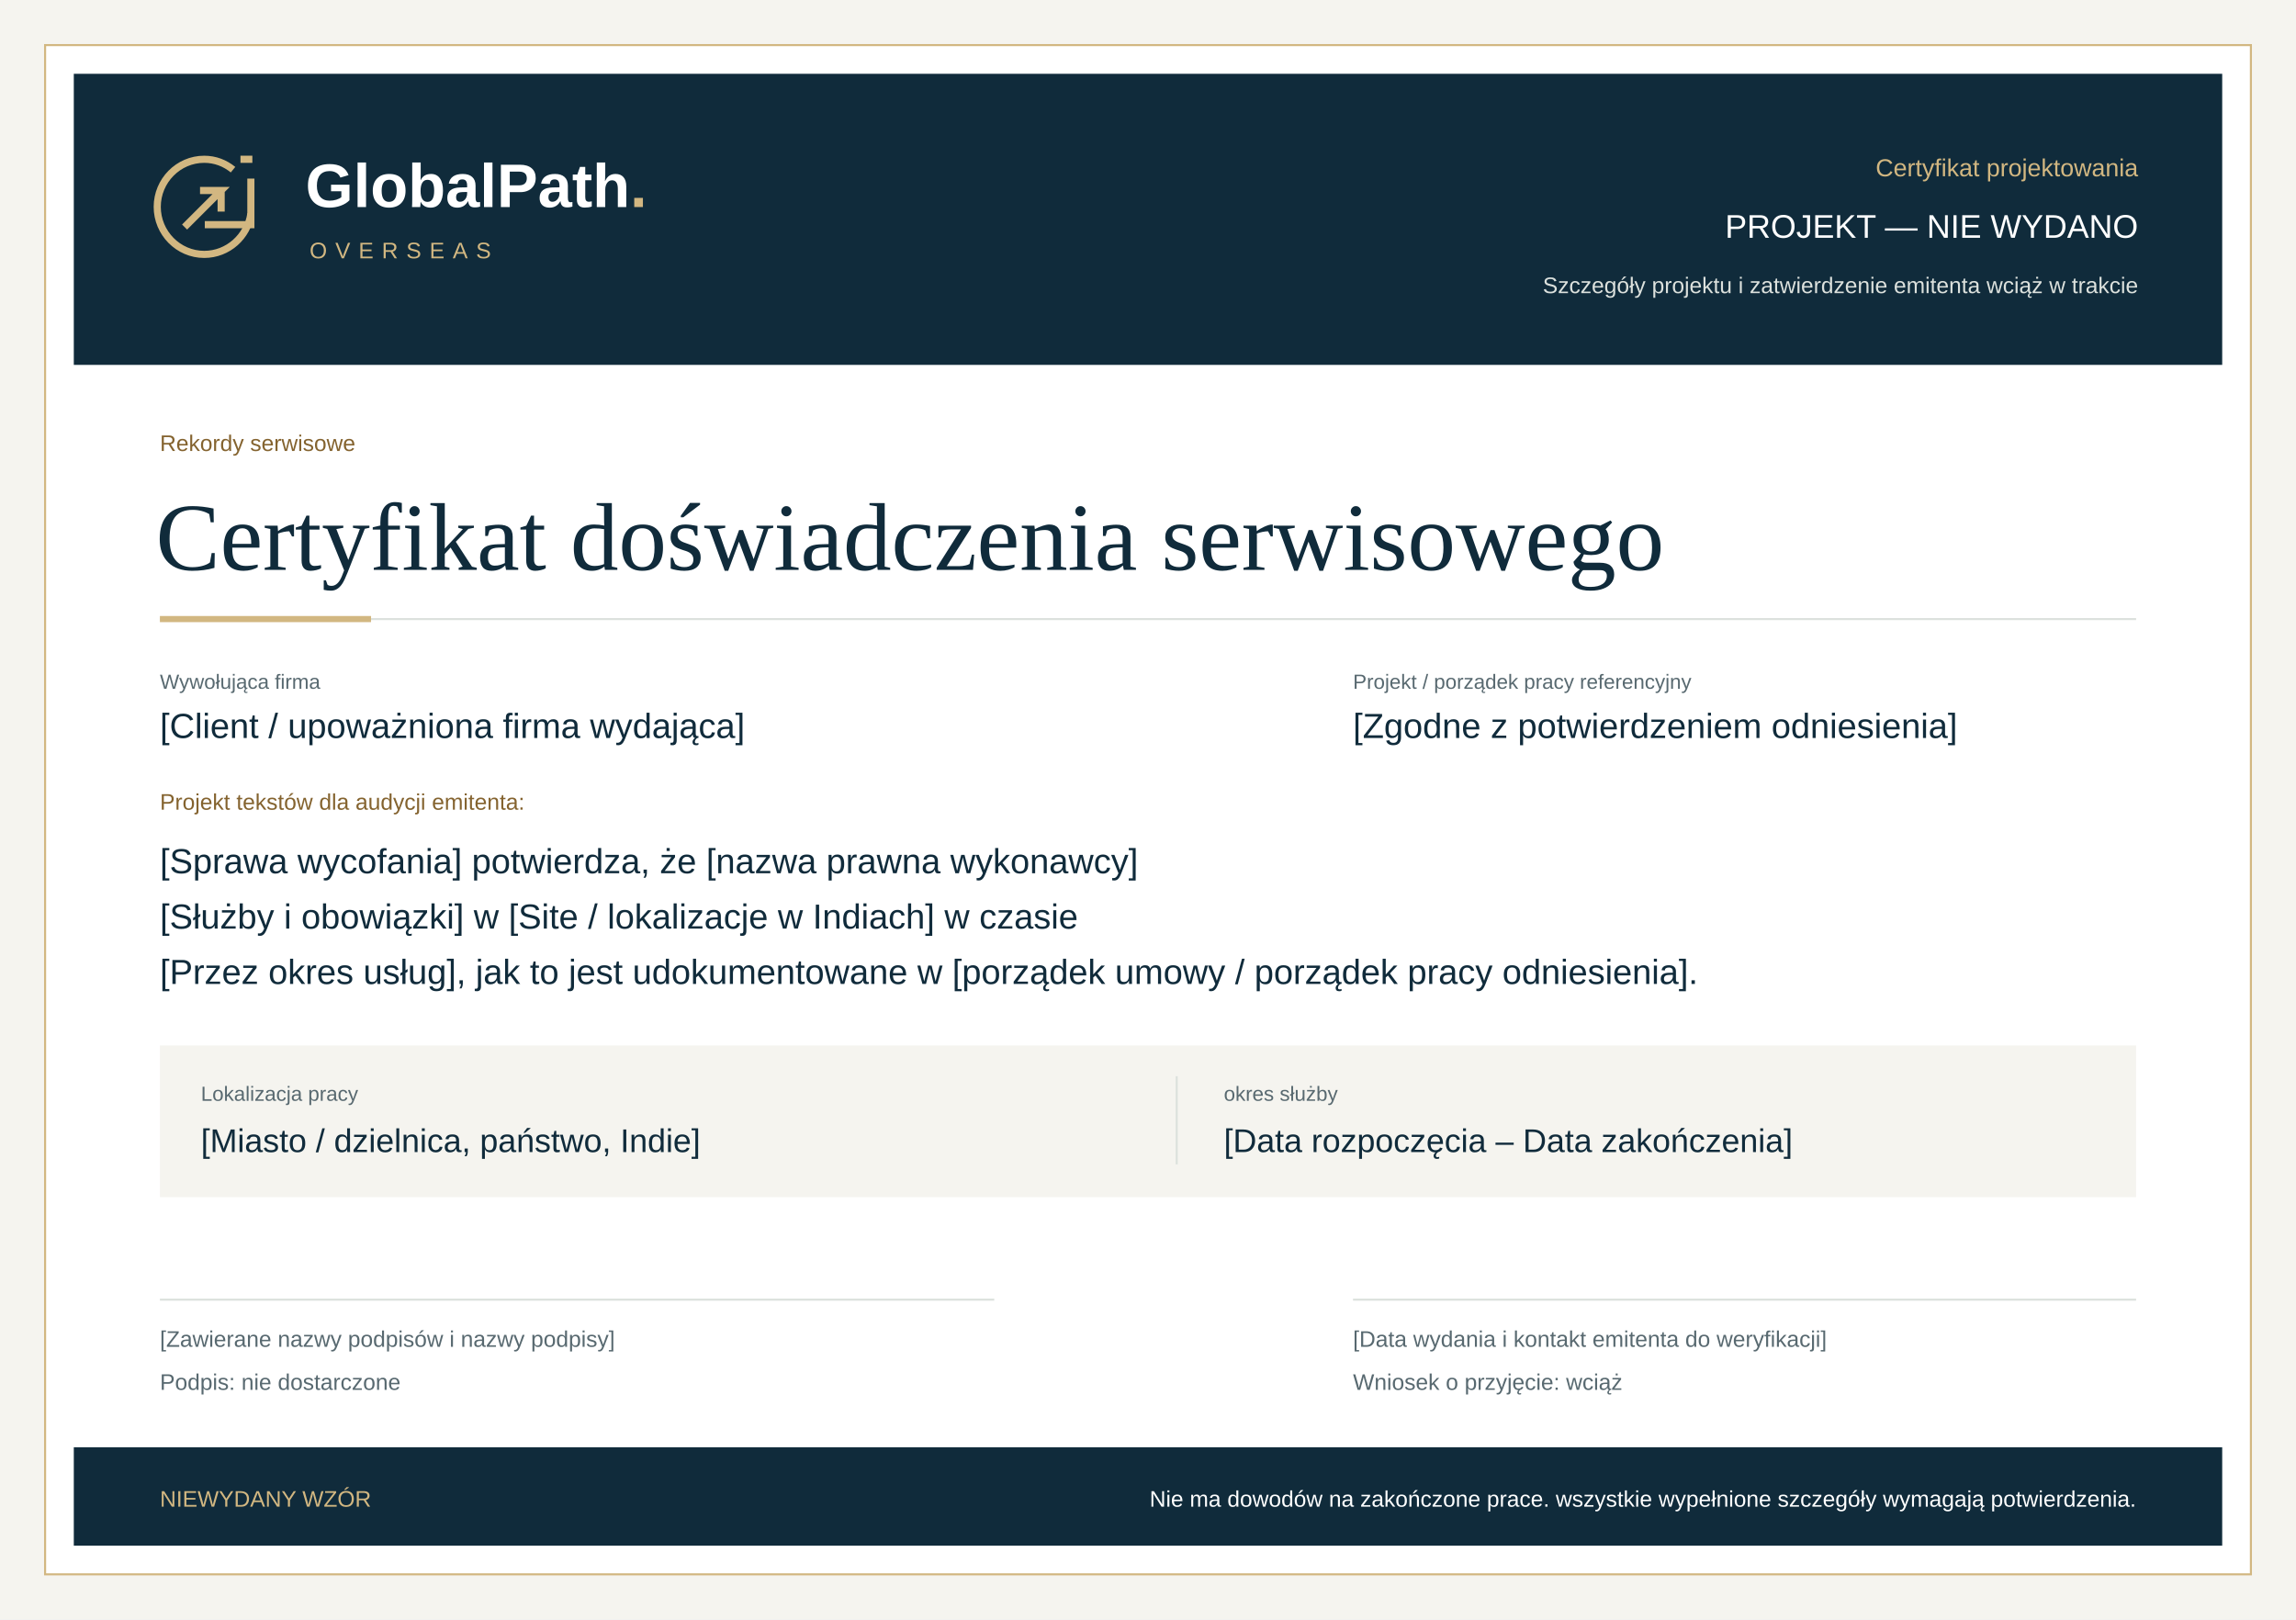
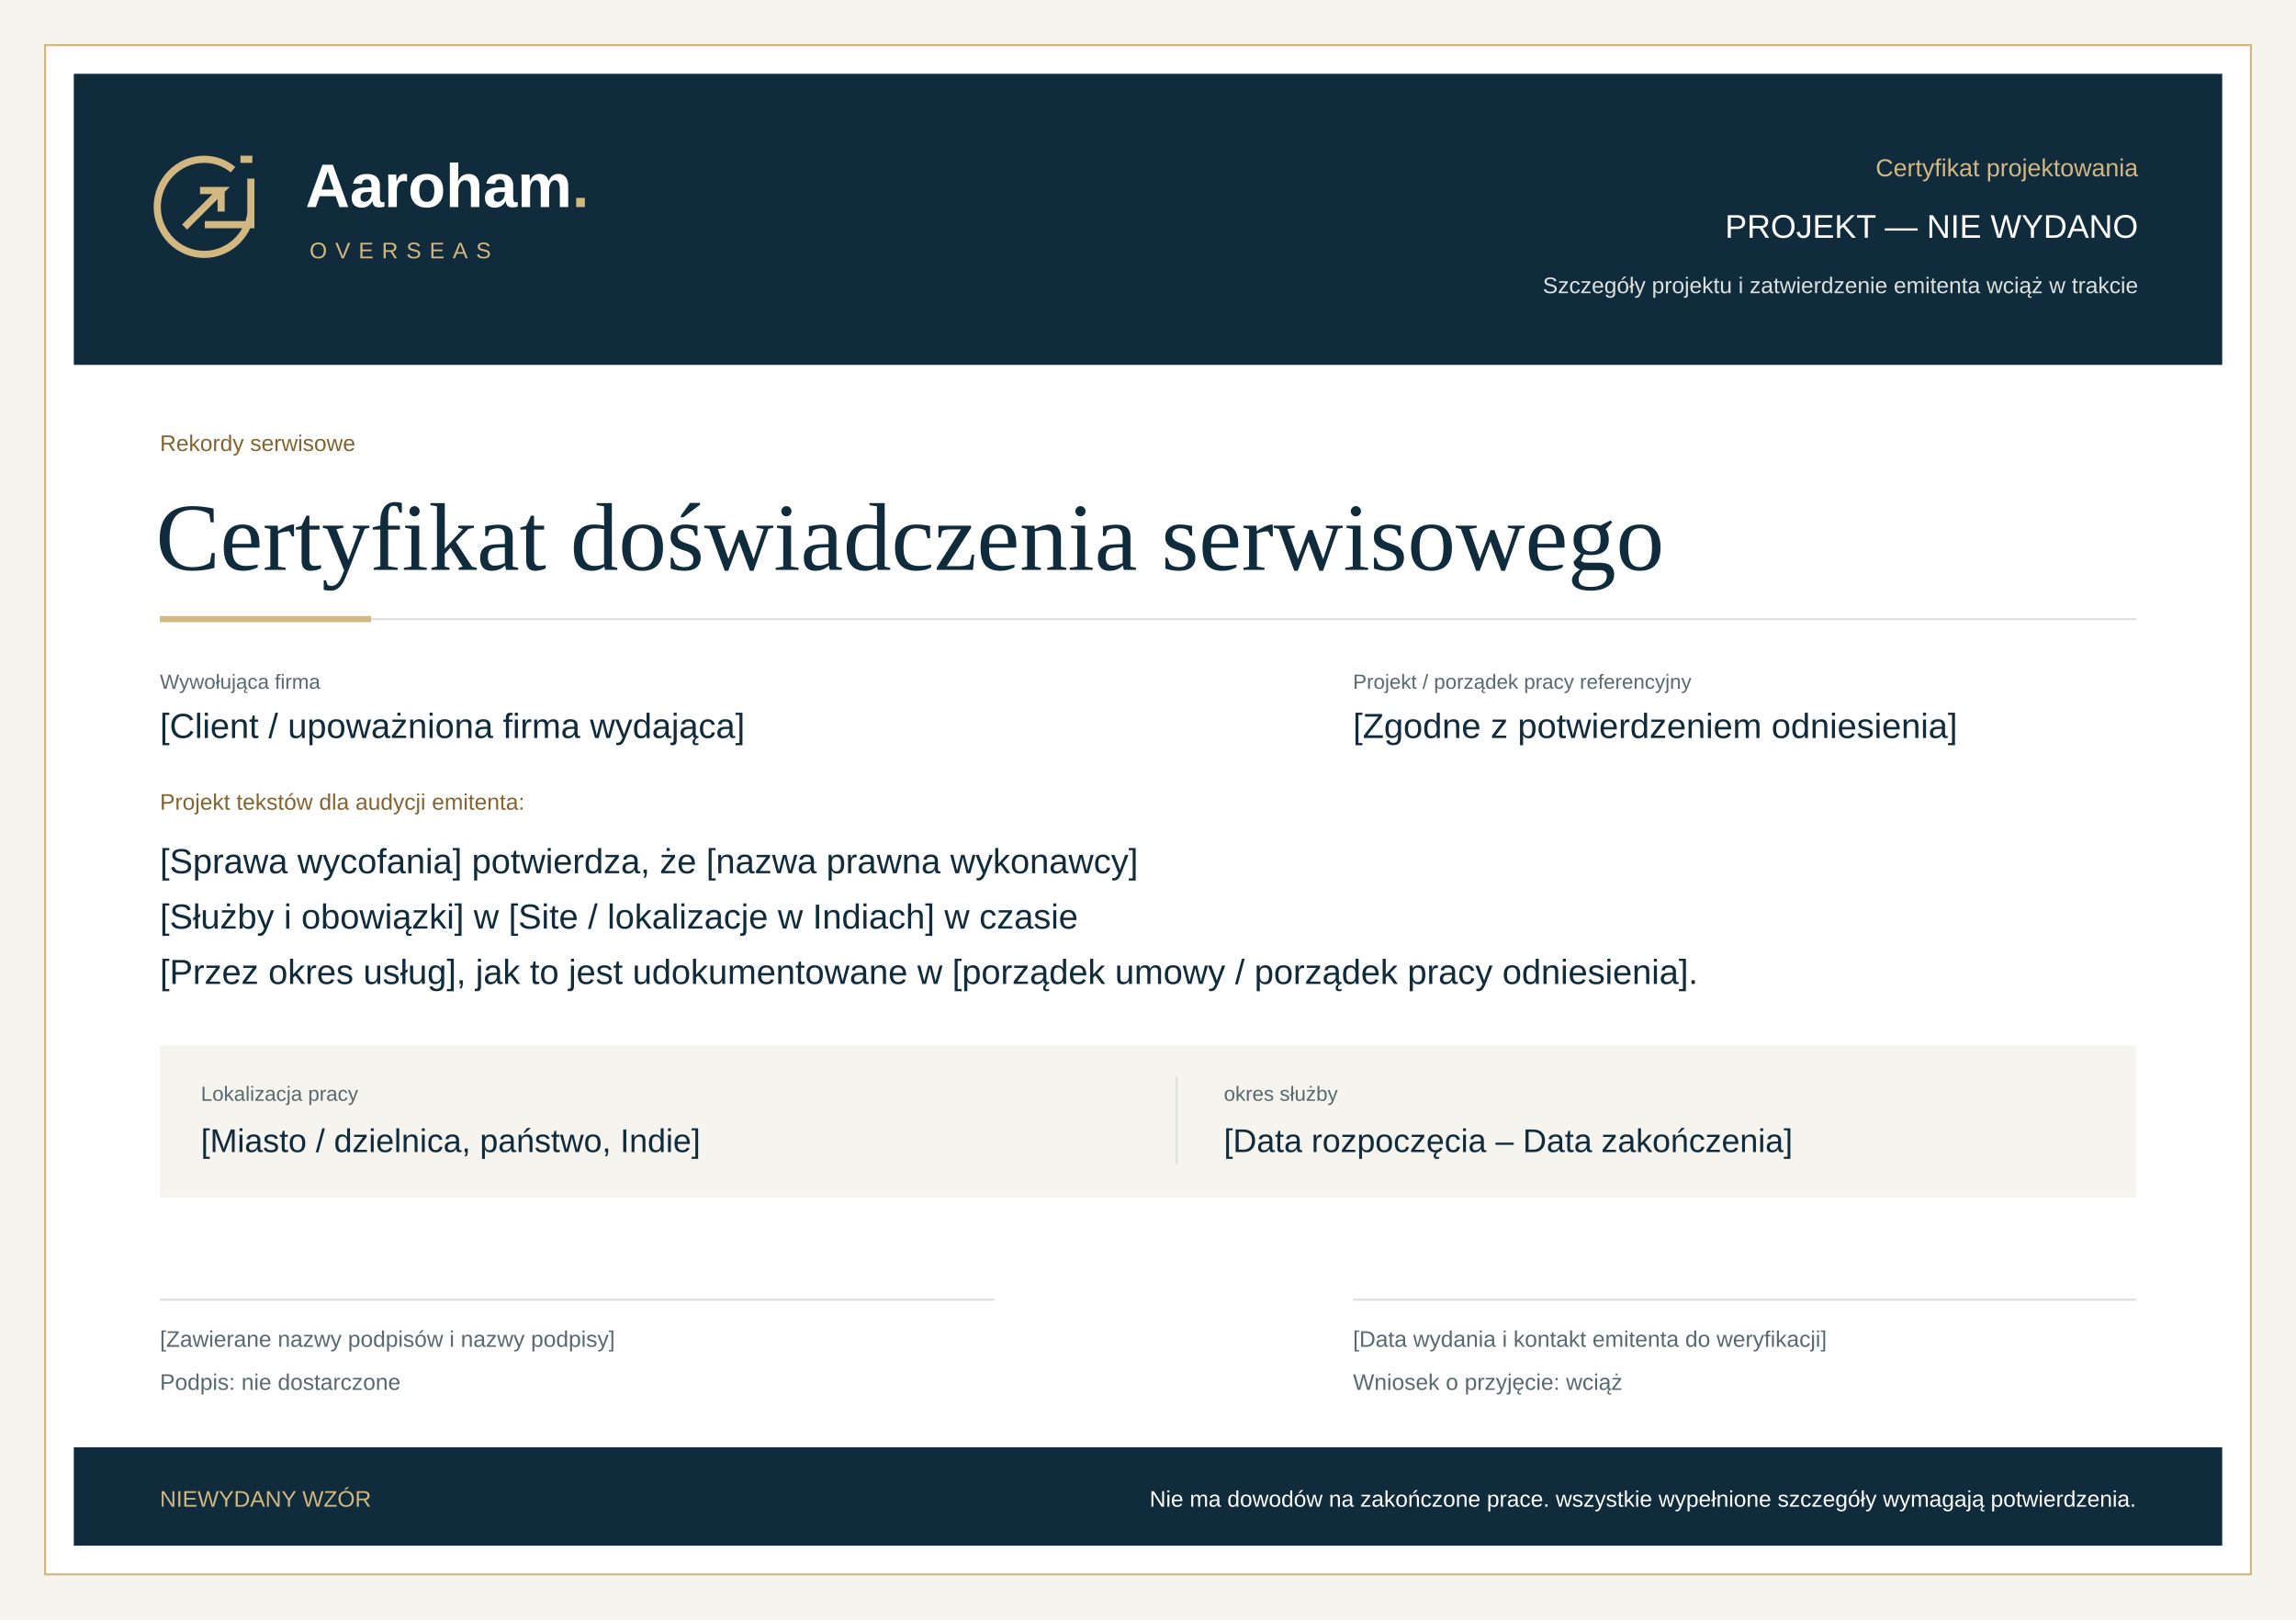
<svg xmlns="http://www.w3.org/2000/svg" lang="pl" xml:lang="pl" width="1120" height="790" viewBox="0 0 1120 790" role="img" aria-labelledby="title description">
  <rect width="1120" height="790" fill="#f5f4ef" />
  <rect x="22" y="22" width="1076" height="746" fill="#fff" stroke="#d2b781" />
  <rect x="36" y="36" width="1048" height="142" fill="#102b3b" />
  <g transform="translate(68 69) scale(1.45)" fill="none" stroke="#d2b781" stroke-width="2.4">
    <path d="M31.5 9.5C28.8 7.3 25.5 6 21.8 6C13.1 6 6 13.2 6 22S13.1 38 21.8 38C29.8 38 36.4 32 37.5 24.3" />
    <path d="M15.2 28.8L27.5 16.5H20.4M27.5 16.5V23.6M22 28H37.5V12.5M34 6H38" />
  </g>
  <g font-family="Arial, Helvetica, sans-serif">
-     <text x="149" y="101" font-size="30" fill="#fff" font-weight="600">GlobalPath<tspan fill="#d2b781">.</tspan>
+     <text x="149" y="101" font-size="30" fill="#fff" font-weight="600">Aaroham<tspan fill="#d2b781">.</tspan>
    </text>
    <text x="151" y="126" font-size="11" fill="#d2b781" letter-spacing="4">OVERSEAS</text>
    <text x="1043" y="86" text-anchor="end" font-size="12.00" letter-spacing="0" fill="#d2b781">Certyfikat projektowania</text>
    <text x="1043" y="116" text-anchor="end" font-size="16.00" fill="#fff">PROJEKT — NIE WYDANO</text>
    <text x="1043" y="143" text-anchor="end" font-size="11.00" fill="#dce1dd">Szczegóły projektu i zatwierdzenie emitenta wciąż w trakcie</text>
    <text x="78" y="220" font-size="11.00" letter-spacing="0" fill="#84632f">Rekordy serwisowe</text>
  </g>
  <text x="76" y="278" font-family="Georgia, 'Times New Roman', serif" font-size="46.98" fill="#102b3b">Certyfikat doświadczenia serwisowego</text>
  <path d="M78 302H1042" stroke="#dce1dd" />
  <path d="M78 302H181" stroke="#d2b781" stroke-width="3" />
  <g font-family="Arial, Helvetica, sans-serif">
    <text x="78" y="336" font-size="10.00" fill="#586970" letter-spacing="0">Wywołująca firma</text>
    <text x="78" y="360" font-size="17.00" fill="#102b3b">[Client / upoważniona firma wydająca]</text>
    <text x="660" y="336" font-size="10.00" fill="#586970" letter-spacing="0">Projekt / porządek pracy referencyjny</text>
    <text x="660" y="360" font-size="17.00" fill="#102b3b">[Zgodne z potwierdzeniem odniesienia]</text>
    <text x="78" y="395" font-size="11.00" fill="#84632f">Projekt tekstów dla audycji emitenta:</text>
    <text x="78" y="426" font-size="17.00" fill="#102b3b">[Sprawa wycofania] potwierdza, że [nazwa prawna wykonawcy]</text>
    <text x="78" y="453" font-size="17.00" fill="#102b3b">[Służby i obowiązki] w [Site / lokalizacje w Indiach] w czasie</text>
    <text x="78" y="480" font-size="17.00" fill="#102b3b">[Przez okres usług], jak to jest udokumentowane w [porządek umowy / porządek pracy odniesienia].</text>
    <rect x="78" y="510" width="964" height="74" fill="#f5f4ef" />
    <text x="98" y="537" font-size="10.00" fill="#586970" letter-spacing="0">Lokalizacja pracy</text>
    <text x="98" y="562" font-size="16.00" fill="#102b3b">[Miasto / dzielnica, państwo, Indie]</text>
    <path d="M574 525V568" stroke="#dce1dd" />
    <text x="597" y="537" font-size="10.00" fill="#586970" letter-spacing="0">okres służby</text>
    <text x="597" y="562" font-size="16.00" fill="#102b3b">[Data rozpoczęcia – Data zakończenia]</text>
    <path d="M78 634H485M660 634H1042" stroke="#dce1dd" />
    <text x="78" y="657" font-size="11.00" fill="#586970">[Zawierane nazwy podpisów i nazwy podpisy]</text>
    <text x="78" y="678" font-size="11.00" fill="#586970">Podpis: nie dostarczone</text>
    <text x="660" y="657" font-size="11.00" fill="#586970">[Data wydania i kontakt emitenta do weryfikacji]</text>
    <text x="660" y="678" font-size="11.00" fill="#586970">Wniosek o przyjęcie: wciąż</text>
    <rect x="36" y="706" width="1048" height="48" fill="#102b3b" />
    <text x="78" y="735" font-size="11.00" fill="#d2b781" letter-spacing="0">NIEWYDANY WZÓR</text>
    <text x="1042" y="735" text-anchor="end" font-size="11.00" fill="#fff">Nie ma dowodów na zakończone prace. wszystkie wypełnione szczegóły wymagają potwierdzenia.</text>
  </g>
</svg>
